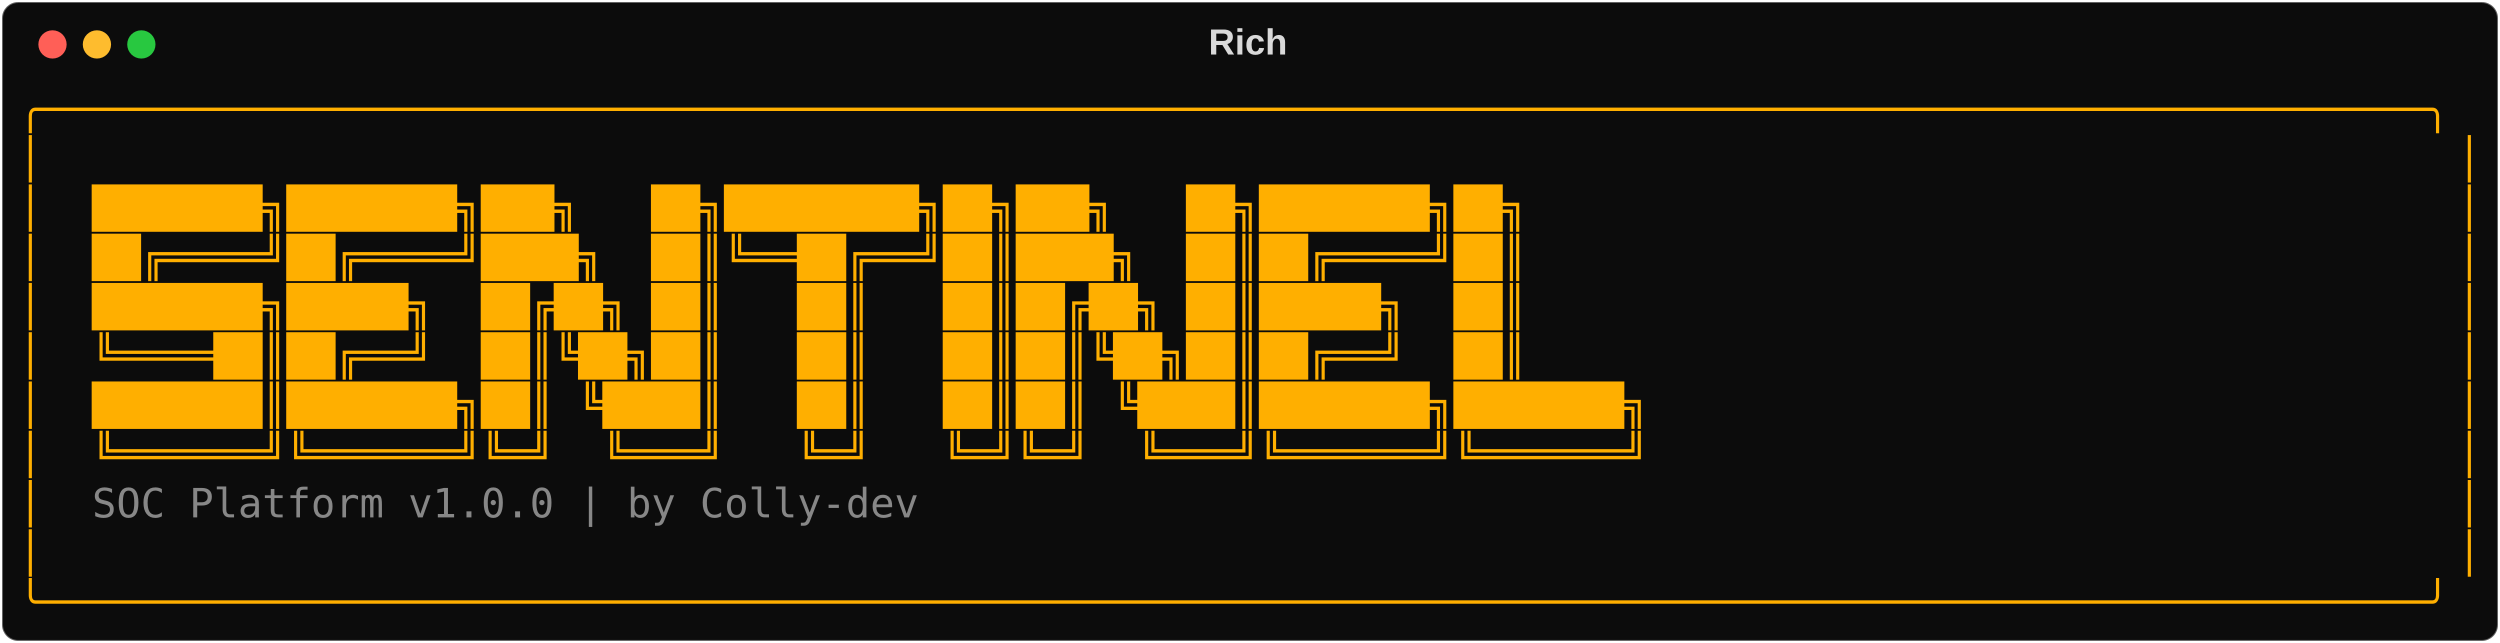
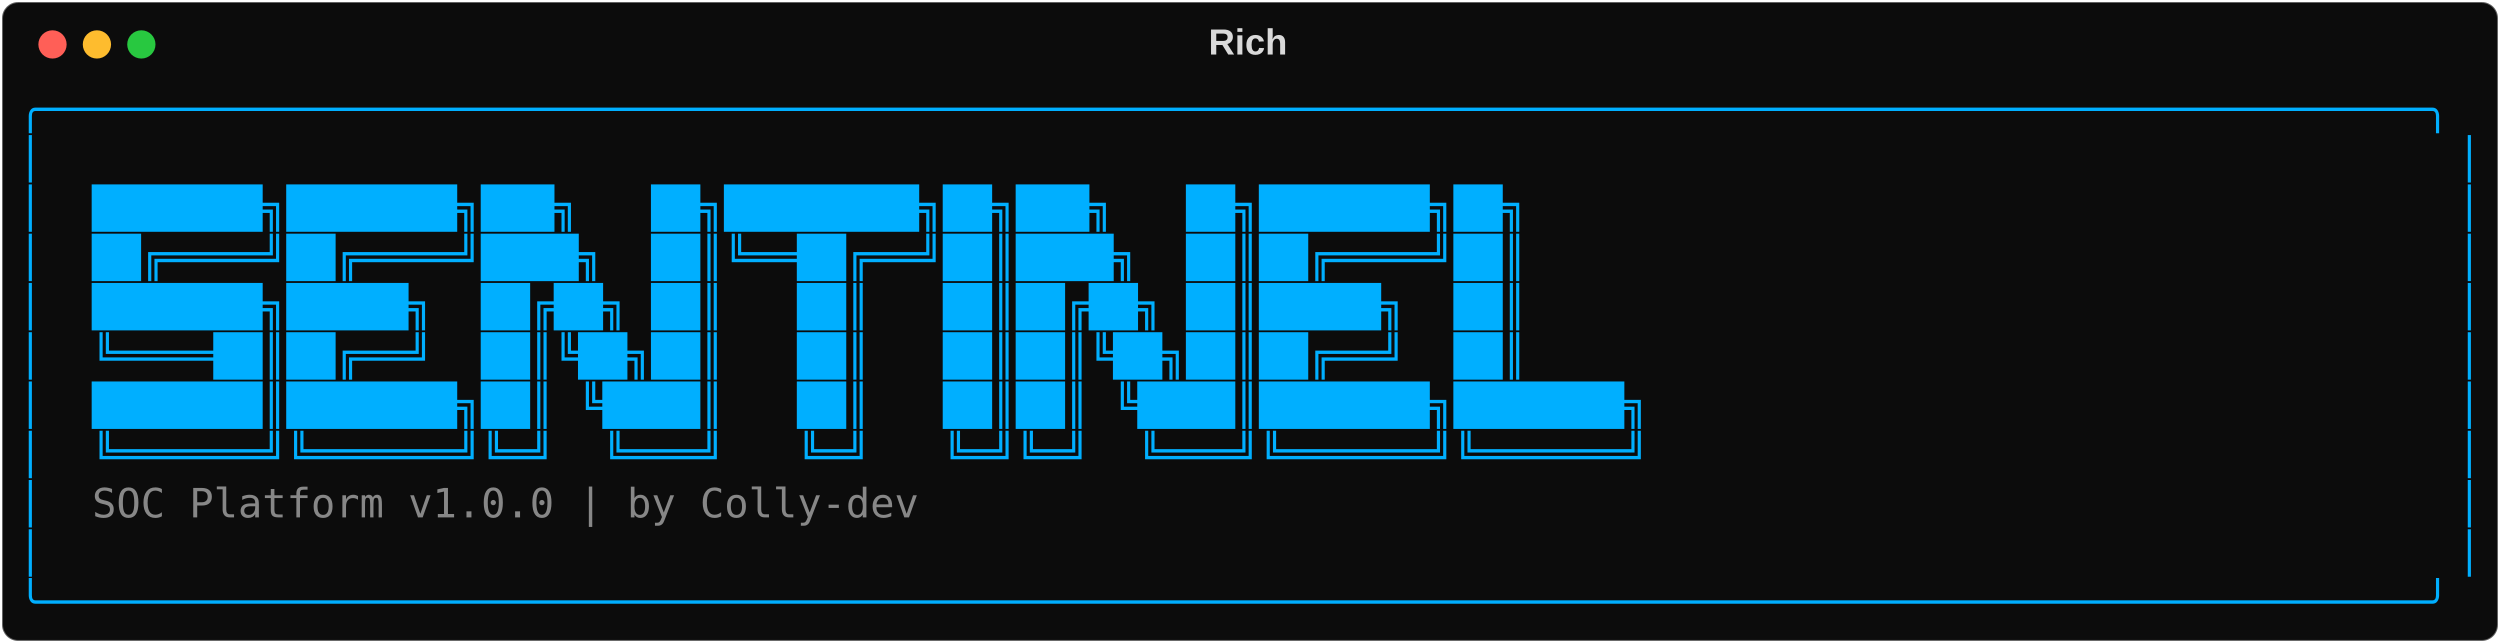
<svg xmlns="http://www.w3.org/2000/svg" class="rich-terminal" viewBox="0 0 1238 318.4">
  <style>

    @font-face {
        font-family: "Fira Code";
        src: local("FiraCode-Regular"),
                url("https://cdnjs.cloudflare.com/ajax/libs/firacode/6.2.0/woff2/FiraCode-Regular.woff2") format("woff2"),
                url("https://cdnjs.cloudflare.com/ajax/libs/firacode/6.2.0/woff/FiraCode-Regular.woff") format("woff");
        font-style: normal;
        font-weight: 400;
    }
    @font-face {
        font-family: "Fira Code";
        src: local("FiraCode-Bold"),
                url("https://cdnjs.cloudflare.com/ajax/libs/firacode/6.2.0/woff2/FiraCode-Bold.woff2") format("woff2"),
                url("https://cdnjs.cloudflare.com/ajax/libs/firacode/6.2.0/woff/FiraCode-Bold.woff") format("woff");
        font-style: bold;
        font-weight: 700;
    }

-     .terminal-1069277182-matrix {
+     .terminal-195896917-matrix {
        font-family: Fira Code, monospace;
        font-size: 20px;
        line-height: 24.4px;
        font-variant-east-asian: full-width;
    }

-     .terminal-1069277182-title {
+     .terminal-195896917-title {
        font-size: 18px;
        font-weight: bold;
        font-family: arial;
    }

-     .terminal-1069277182-r1 { fill: #ffaf00 }
- .terminal-1069277182-r2 { fill: #d9d9d9 }
- .terminal-1069277182-r3 { fill: #ffaf00;font-weight: bold }
- .terminal-1069277182-r4 { fill: #878787 }
+     .terminal-195896917-r1 { fill: #00afff }
+ .terminal-195896917-r2 { fill: #d9d9d9 }
+ .terminal-195896917-r3 { fill: #00afff;font-weight: bold }
+ .terminal-195896917-r4 { fill: #878787 }
    </style>
  <defs>
-     <clipPath id="terminal-1069277182-clip-terminal">
+     <clipPath id="terminal-195896917-clip-terminal">
      <rect x="0" y="0" width="1219.0" height="267.4" />
    </clipPath>
-     <clipPath id="terminal-1069277182-line-0">
+     <clipPath id="terminal-195896917-line-0">
      <rect x="0" y="1.5" width="1220" height="24.65" />
    </clipPath>
-     <clipPath id="terminal-1069277182-line-1">
+     <clipPath id="terminal-195896917-line-1">
      <rect x="0" y="25.9" width="1220" height="24.65" />
    </clipPath>
-     <clipPath id="terminal-1069277182-line-2">
+     <clipPath id="terminal-195896917-line-2">
      <rect x="0" y="50.3" width="1220" height="24.65" />
    </clipPath>
-     <clipPath id="terminal-1069277182-line-3">
+     <clipPath id="terminal-195896917-line-3">
      <rect x="0" y="74.7" width="1220" height="24.65" />
    </clipPath>
-     <clipPath id="terminal-1069277182-line-4">
+     <clipPath id="terminal-195896917-line-4">
      <rect x="0" y="99.1" width="1220" height="24.65" />
    </clipPath>
-     <clipPath id="terminal-1069277182-line-5">
+     <clipPath id="terminal-195896917-line-5">
      <rect x="0" y="123.5" width="1220" height="24.65" />
    </clipPath>
-     <clipPath id="terminal-1069277182-line-6">
+     <clipPath id="terminal-195896917-line-6">
      <rect x="0" y="147.9" width="1220" height="24.65" />
    </clipPath>
-     <clipPath id="terminal-1069277182-line-7">
+     <clipPath id="terminal-195896917-line-7">
      <rect x="0" y="172.3" width="1220" height="24.65" />
    </clipPath>
-     <clipPath id="terminal-1069277182-line-8">
+     <clipPath id="terminal-195896917-line-8">
      <rect x="0" y="196.7" width="1220" height="24.65" />
    </clipPath>
-     <clipPath id="terminal-1069277182-line-9">
+     <clipPath id="terminal-195896917-line-9">
      <rect x="0" y="221.1" width="1220" height="24.65" />
    </clipPath>
  </defs>
  <rect fill="#0c0c0c" stroke="rgba(255,255,255,0.35)" stroke-width="1" x="1" y="1" width="1236" height="316.4" rx="8" />
-   <text class="terminal-1069277182-title" fill="#d9d9d9" text-anchor="middle" x="618" y="27">Rich</text>
+   <text class="terminal-195896917-title" fill="#d9d9d9" text-anchor="middle" x="618" y="27">Rich</text>
  <g transform="translate(26,22)">
    <circle cx="0" cy="0" r="7" fill="#ff5f57" />
    <circle cx="22" cy="0" r="7" fill="#febc2e" />
    <circle cx="44" cy="0" r="7" fill="#28c840" />
  </g>
-   <g transform="translate(9, 41)" clip-path="url(#terminal-1069277182-clip-terminal)">
-     <g class="terminal-1069277182-matrix">
-       <text class="terminal-1069277182-r1" x="0" y="20" textLength="1220" clip-path="url(#terminal-1069277182-line-0)">╭──────────────────────────────────────────────────────────────────────────────────────────────────╮</text>
-       <text class="terminal-1069277182-r2" x="1220" y="20" textLength="12.2" clip-path="url(#terminal-1069277182-line-0)">
+   <g transform="translate(9, 41)" clip-path="url(#terminal-195896917-clip-terminal)">
+     <g class="terminal-195896917-matrix">
+       <text class="terminal-195896917-r1" x="0" y="20" textLength="1220" clip-path="url(#terminal-195896917-line-0)">╭──────────────────────────────────────────────────────────────────────────────────────────────────╮</text>
+       <text class="terminal-195896917-r2" x="1220" y="20" textLength="12.2" clip-path="url(#terminal-195896917-line-0)">
</text>
-       <text class="terminal-1069277182-r1" x="0" y="44.4" textLength="12.2" clip-path="url(#terminal-1069277182-line-1)">│</text>
-       <text class="terminal-1069277182-r1" x="1207.8" y="44.4" textLength="12.2" clip-path="url(#terminal-1069277182-line-1)">│</text>
-       <text class="terminal-1069277182-r2" x="1220" y="44.4" textLength="12.2" clip-path="url(#terminal-1069277182-line-1)">
+       <text class="terminal-195896917-r1" x="0" y="44.4" textLength="12.2" clip-path="url(#terminal-195896917-line-1)">│</text>
+       <text class="terminal-195896917-r1" x="1207.8" y="44.4" textLength="12.2" clip-path="url(#terminal-195896917-line-1)">│</text>
+       <text class="terminal-195896917-r2" x="1220" y="44.4" textLength="12.2" clip-path="url(#terminal-195896917-line-1)">
</text>
-       <text class="terminal-1069277182-r1" x="0" y="68.8" textLength="12.2" clip-path="url(#terminal-1069277182-line-2)">│</text>
-       <text class="terminal-1069277182-r3" x="36.6" y="68.8" textLength="817.4" clip-path="url(#terminal-1069277182-line-2)">  ███████╗███████╗███╗   ██╗████████╗██╗███╗   ██╗███████╗██╗      </text>
-       <text class="terminal-1069277182-r1" x="1207.8" y="68.8" textLength="12.2" clip-path="url(#terminal-1069277182-line-2)">│</text>
-       <text class="terminal-1069277182-r2" x="1220" y="68.8" textLength="12.2" clip-path="url(#terminal-1069277182-line-2)">
+       <text class="terminal-195896917-r1" x="0" y="68.8" textLength="12.2" clip-path="url(#terminal-195896917-line-2)">│</text>
+       <text class="terminal-195896917-r3" x="36.6" y="68.8" textLength="817.4" clip-path="url(#terminal-195896917-line-2)">  ███████╗███████╗███╗   ██╗████████╗██╗███╗   ██╗███████╗██╗      </text>
+       <text class="terminal-195896917-r1" x="1207.8" y="68.8" textLength="12.2" clip-path="url(#terminal-195896917-line-2)">│</text>
+       <text class="terminal-195896917-r2" x="1220" y="68.8" textLength="12.2" clip-path="url(#terminal-195896917-line-2)">
</text>
-       <text class="terminal-1069277182-r1" x="0" y="93.2" textLength="12.2" clip-path="url(#terminal-1069277182-line-3)">│</text>
-       <text class="terminal-1069277182-r3" x="36.6" y="93.2" textLength="817.4" clip-path="url(#terminal-1069277182-line-3)">  ██╔════╝██╔════╝████╗  ██║╚══██╔══╝██║████╗  ██║██╔════╝██║      </text>
-       <text class="terminal-1069277182-r1" x="1207.8" y="93.2" textLength="12.2" clip-path="url(#terminal-1069277182-line-3)">│</text>
-       <text class="terminal-1069277182-r2" x="1220" y="93.2" textLength="12.2" clip-path="url(#terminal-1069277182-line-3)">
+       <text class="terminal-195896917-r1" x="0" y="93.2" textLength="12.2" clip-path="url(#terminal-195896917-line-3)">│</text>
+       <text class="terminal-195896917-r3" x="36.6" y="93.2" textLength="817.4" clip-path="url(#terminal-195896917-line-3)">  ██╔════╝██╔════╝████╗  ██║╚══██╔══╝██║████╗  ██║██╔════╝██║      </text>
+       <text class="terminal-195896917-r1" x="1207.8" y="93.2" textLength="12.2" clip-path="url(#terminal-195896917-line-3)">│</text>
+       <text class="terminal-195896917-r2" x="1220" y="93.2" textLength="12.2" clip-path="url(#terminal-195896917-line-3)">
</text>
-       <text class="terminal-1069277182-r1" x="0" y="117.6" textLength="12.2" clip-path="url(#terminal-1069277182-line-4)">│</text>
-       <text class="terminal-1069277182-r3" x="36.6" y="117.6" textLength="817.4" clip-path="url(#terminal-1069277182-line-4)">  ███████╗█████╗  ██╔██╗ ██║   ██║   ██║██╔██╗ ██║█████╗  ██║      </text>
-       <text class="terminal-1069277182-r1" x="1207.8" y="117.6" textLength="12.2" clip-path="url(#terminal-1069277182-line-4)">│</text>
-       <text class="terminal-1069277182-r2" x="1220" y="117.6" textLength="12.2" clip-path="url(#terminal-1069277182-line-4)">
+       <text class="terminal-195896917-r1" x="0" y="117.6" textLength="12.2" clip-path="url(#terminal-195896917-line-4)">│</text>
+       <text class="terminal-195896917-r3" x="36.6" y="117.6" textLength="817.4" clip-path="url(#terminal-195896917-line-4)">  ███████╗█████╗  ██╔██╗ ██║   ██║   ██║██╔██╗ ██║█████╗  ██║      </text>
+       <text class="terminal-195896917-r1" x="1207.8" y="117.6" textLength="12.2" clip-path="url(#terminal-195896917-line-4)">│</text>
+       <text class="terminal-195896917-r2" x="1220" y="117.6" textLength="12.2" clip-path="url(#terminal-195896917-line-4)">
</text>
-       <text class="terminal-1069277182-r1" x="0" y="142" textLength="12.2" clip-path="url(#terminal-1069277182-line-5)">│</text>
-       <text class="terminal-1069277182-r3" x="36.6" y="142" textLength="817.4" clip-path="url(#terminal-1069277182-line-5)">  ╚════██║██╔══╝  ██║╚██╗██║   ██║   ██║██║╚██╗██║██╔══╝  ██║      </text>
-       <text class="terminal-1069277182-r1" x="1207.8" y="142" textLength="12.2" clip-path="url(#terminal-1069277182-line-5)">│</text>
-       <text class="terminal-1069277182-r2" x="1220" y="142" textLength="12.2" clip-path="url(#terminal-1069277182-line-5)">
+       <text class="terminal-195896917-r1" x="0" y="142" textLength="12.2" clip-path="url(#terminal-195896917-line-5)">│</text>
+       <text class="terminal-195896917-r3" x="36.6" y="142" textLength="817.4" clip-path="url(#terminal-195896917-line-5)">  ╚════██║██╔══╝  ██║╚██╗██║   ██║   ██║██║╚██╗██║██╔══╝  ██║      </text>
+       <text class="terminal-195896917-r1" x="1207.8" y="142" textLength="12.2" clip-path="url(#terminal-195896917-line-5)">│</text>
+       <text class="terminal-195896917-r2" x="1220" y="142" textLength="12.2" clip-path="url(#terminal-195896917-line-5)">
</text>
-       <text class="terminal-1069277182-r1" x="0" y="166.4" textLength="12.2" clip-path="url(#terminal-1069277182-line-6)">│</text>
-       <text class="terminal-1069277182-r3" x="36.6" y="166.4" textLength="829.6" clip-path="url(#terminal-1069277182-line-6)">  ███████║███████╗██║ ╚████║   ██║   ██║██║ ╚████║███████╗███████╗  </text>
-       <text class="terminal-1069277182-r1" x="1207.8" y="166.4" textLength="12.2" clip-path="url(#terminal-1069277182-line-6)">│</text>
-       <text class="terminal-1069277182-r2" x="1220" y="166.4" textLength="12.2" clip-path="url(#terminal-1069277182-line-6)">
+       <text class="terminal-195896917-r1" x="0" y="166.4" textLength="12.2" clip-path="url(#terminal-195896917-line-6)">│</text>
+       <text class="terminal-195896917-r3" x="36.6" y="166.4" textLength="829.6" clip-path="url(#terminal-195896917-line-6)">  ███████║███████╗██║ ╚████║   ██║   ██║██║ ╚████║███████╗███████╗  </text>
+       <text class="terminal-195896917-r1" x="1207.8" y="166.4" textLength="12.2" clip-path="url(#terminal-195896917-line-6)">│</text>
+       <text class="terminal-195896917-r2" x="1220" y="166.4" textLength="12.2" clip-path="url(#terminal-195896917-line-6)">
</text>
-       <text class="terminal-1069277182-r1" x="0" y="190.8" textLength="12.2" clip-path="url(#terminal-1069277182-line-7)">│</text>
-       <text class="terminal-1069277182-r3" x="36.6" y="190.8" textLength="829.6" clip-path="url(#terminal-1069277182-line-7)">  ╚══════╝╚══════╝╚═╝  ╚═══╝   ╚═╝   ╚═╝╚═╝  ╚═══╝╚══════╝╚══════╝  </text>
-       <text class="terminal-1069277182-r1" x="1207.8" y="190.8" textLength="12.2" clip-path="url(#terminal-1069277182-line-7)">│</text>
-       <text class="terminal-1069277182-r2" x="1220" y="190.8" textLength="12.2" clip-path="url(#terminal-1069277182-line-7)">
+       <text class="terminal-195896917-r1" x="0" y="190.8" textLength="12.2" clip-path="url(#terminal-195896917-line-7)">│</text>
+       <text class="terminal-195896917-r3" x="36.6" y="190.8" textLength="829.6" clip-path="url(#terminal-195896917-line-7)">  ╚══════╝╚══════╝╚═╝  ╚═══╝   ╚═╝   ╚═╝╚═╝  ╚═══╝╚══════╝╚══════╝  </text>
+       <text class="terminal-195896917-r1" x="1207.8" y="190.8" textLength="12.2" clip-path="url(#terminal-195896917-line-7)">│</text>
+       <text class="terminal-195896917-r2" x="1220" y="190.8" textLength="12.2" clip-path="url(#terminal-195896917-line-7)">
</text>
-       <text class="terminal-1069277182-r1" x="0" y="215.2" textLength="12.2" clip-path="url(#terminal-1069277182-line-8)">│</text>
-       <text class="terminal-1069277182-r4" x="36.6" y="215.2" textLength="683.2" clip-path="url(#terminal-1069277182-line-8)">                      SOC Platform v1.0.0 | by Colly-dev</text>
-       <text class="terminal-1069277182-r1" x="1207.8" y="215.2" textLength="12.2" clip-path="url(#terminal-1069277182-line-8)">│</text>
-       <text class="terminal-1069277182-r2" x="1220" y="215.2" textLength="12.2" clip-path="url(#terminal-1069277182-line-8)">
+       <text class="terminal-195896917-r1" x="0" y="215.2" textLength="12.2" clip-path="url(#terminal-195896917-line-8)">│</text>
+       <text class="terminal-195896917-r4" x="36.6" y="215.2" textLength="683.2" clip-path="url(#terminal-195896917-line-8)">                      SOC Platform v1.0.0 | by Colly-dev</text>
+       <text class="terminal-195896917-r1" x="1207.8" y="215.2" textLength="12.2" clip-path="url(#terminal-195896917-line-8)">│</text>
+       <text class="terminal-195896917-r2" x="1220" y="215.2" textLength="12.2" clip-path="url(#terminal-195896917-line-8)">
</text>
-       <text class="terminal-1069277182-r1" x="0" y="239.6" textLength="12.2" clip-path="url(#terminal-1069277182-line-9)">│</text>
-       <text class="terminal-1069277182-r1" x="1207.8" y="239.6" textLength="12.2" clip-path="url(#terminal-1069277182-line-9)">│</text>
-       <text class="terminal-1069277182-r2" x="1220" y="239.6" textLength="12.2" clip-path="url(#terminal-1069277182-line-9)">
+       <text class="terminal-195896917-r1" x="0" y="239.6" textLength="12.2" clip-path="url(#terminal-195896917-line-9)">│</text>
+       <text class="terminal-195896917-r1" x="1207.8" y="239.6" textLength="12.2" clip-path="url(#terminal-195896917-line-9)">│</text>
+       <text class="terminal-195896917-r2" x="1220" y="239.6" textLength="12.2" clip-path="url(#terminal-195896917-line-9)">
</text>
-       <text class="terminal-1069277182-r1" x="0" y="264" textLength="1220" clip-path="url(#terminal-1069277182-line-10)">╰──────────────────────────────────────────────────────────────────────────────────────────────────╯</text>
-       <text class="terminal-1069277182-r2" x="1220" y="264" textLength="12.2" clip-path="url(#terminal-1069277182-line-10)">
+       <text class="terminal-195896917-r1" x="0" y="264" textLength="1220" clip-path="url(#terminal-195896917-line-10)">╰──────────────────────────────────────────────────────────────────────────────────────────────────╯</text>
+       <text class="terminal-195896917-r2" x="1220" y="264" textLength="12.2" clip-path="url(#terminal-195896917-line-10)">
</text>
    </g>
  </g>
</svg>
